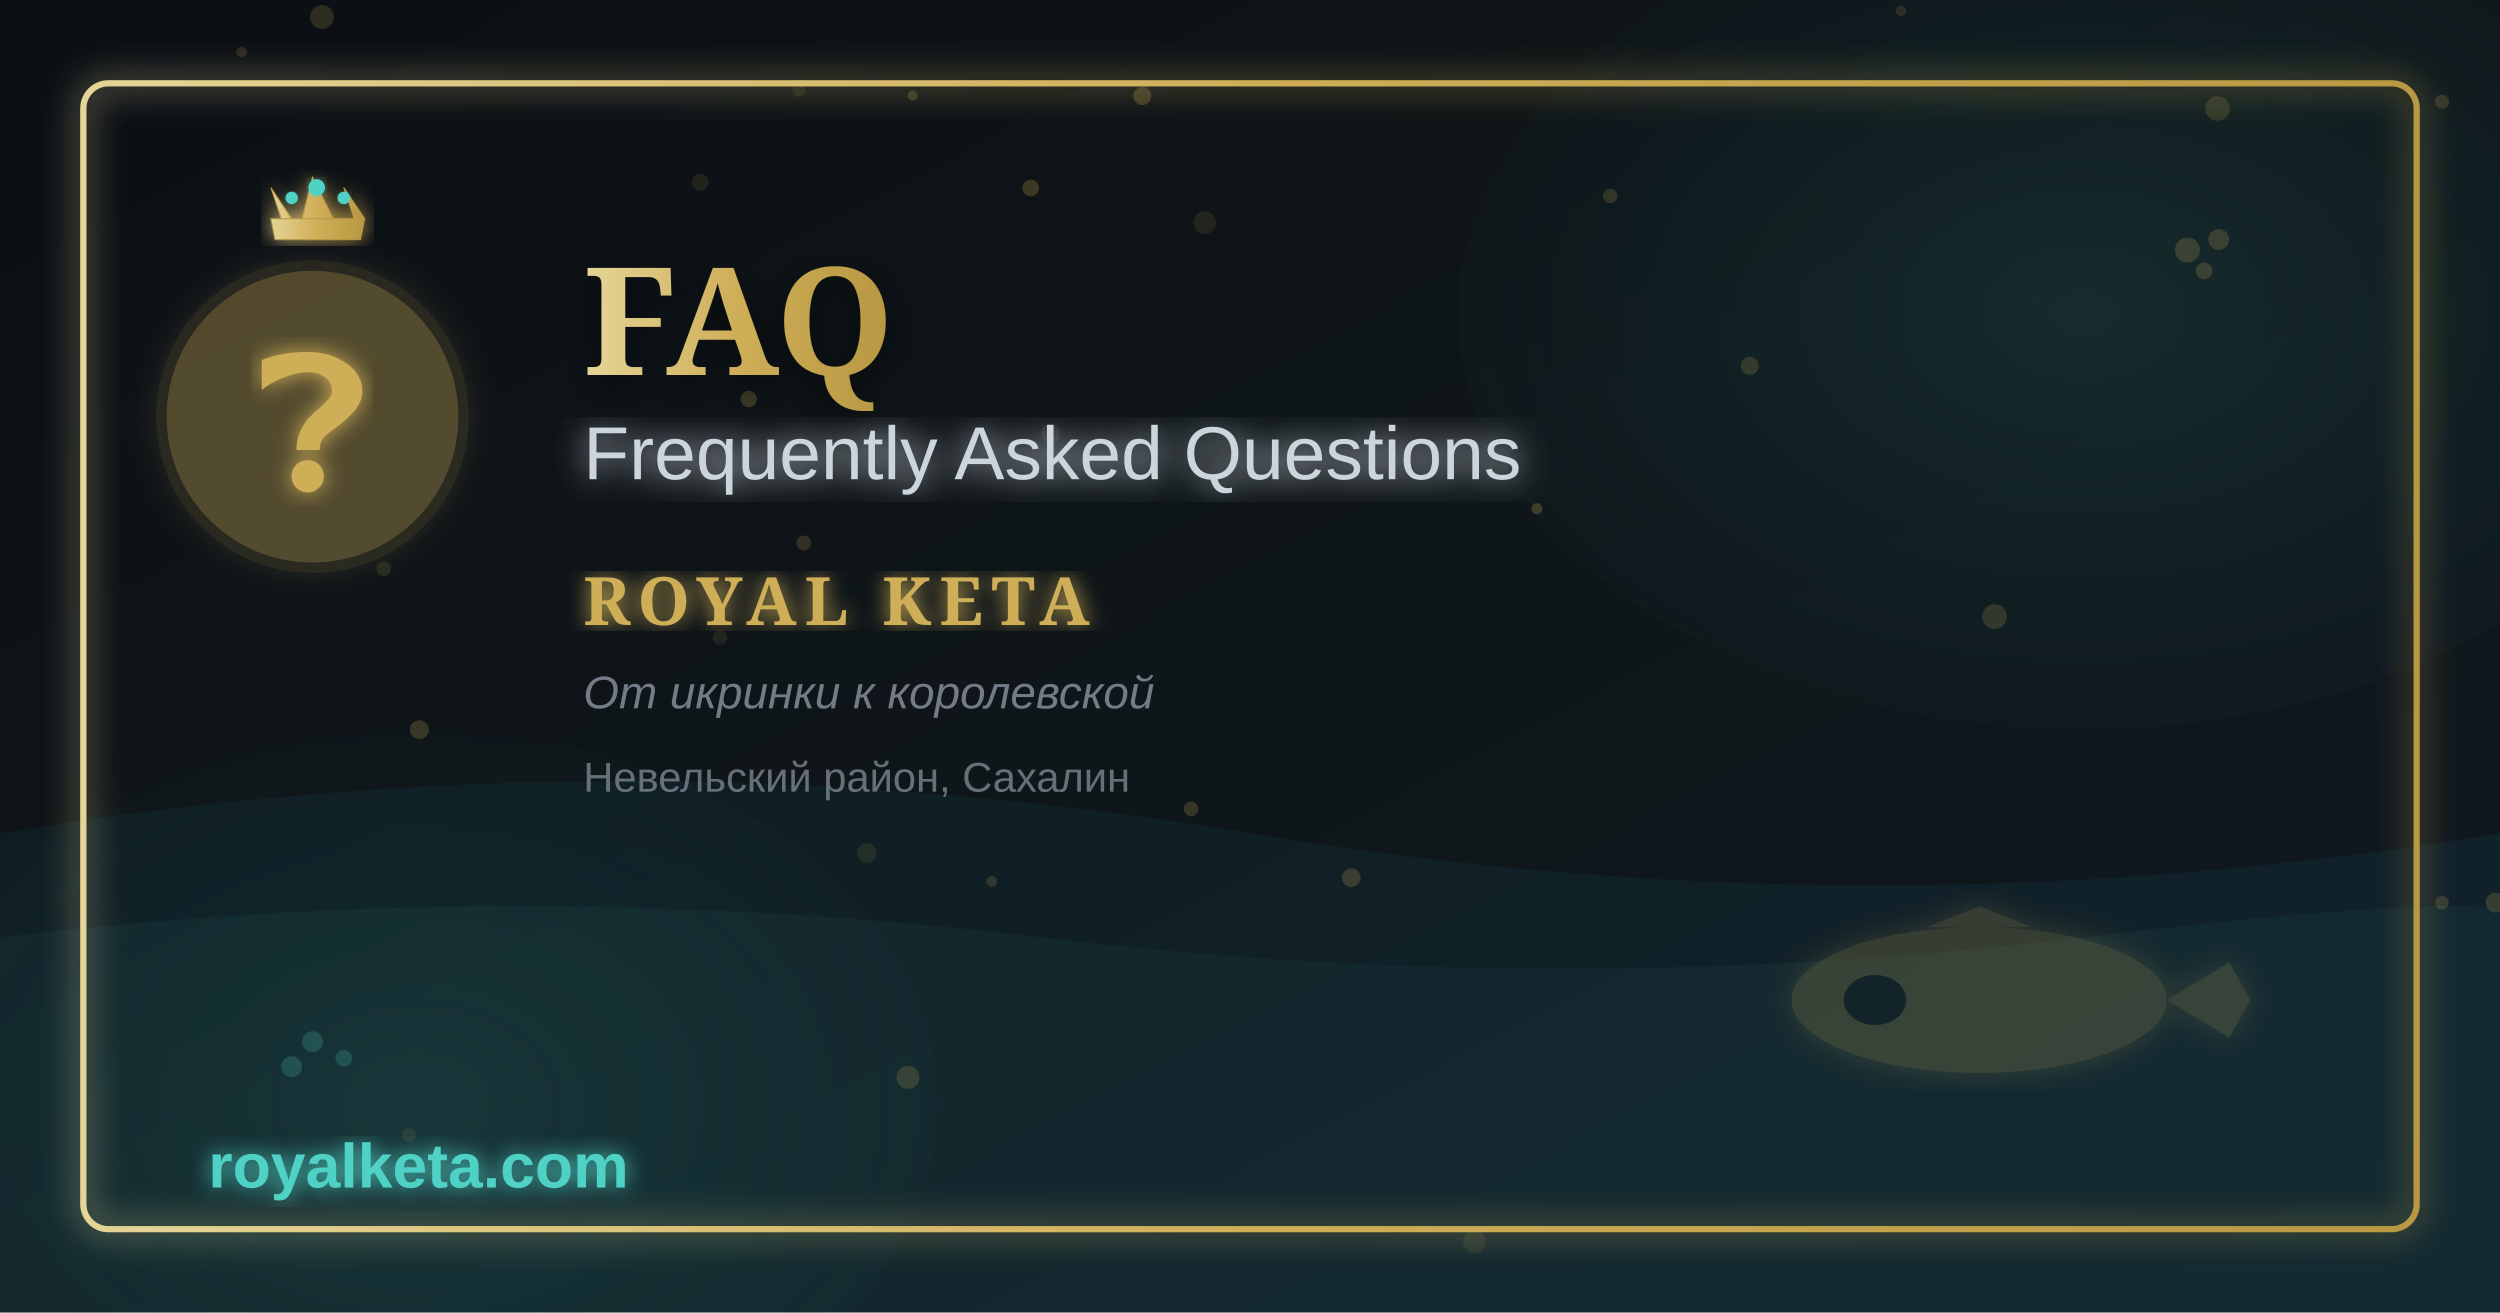
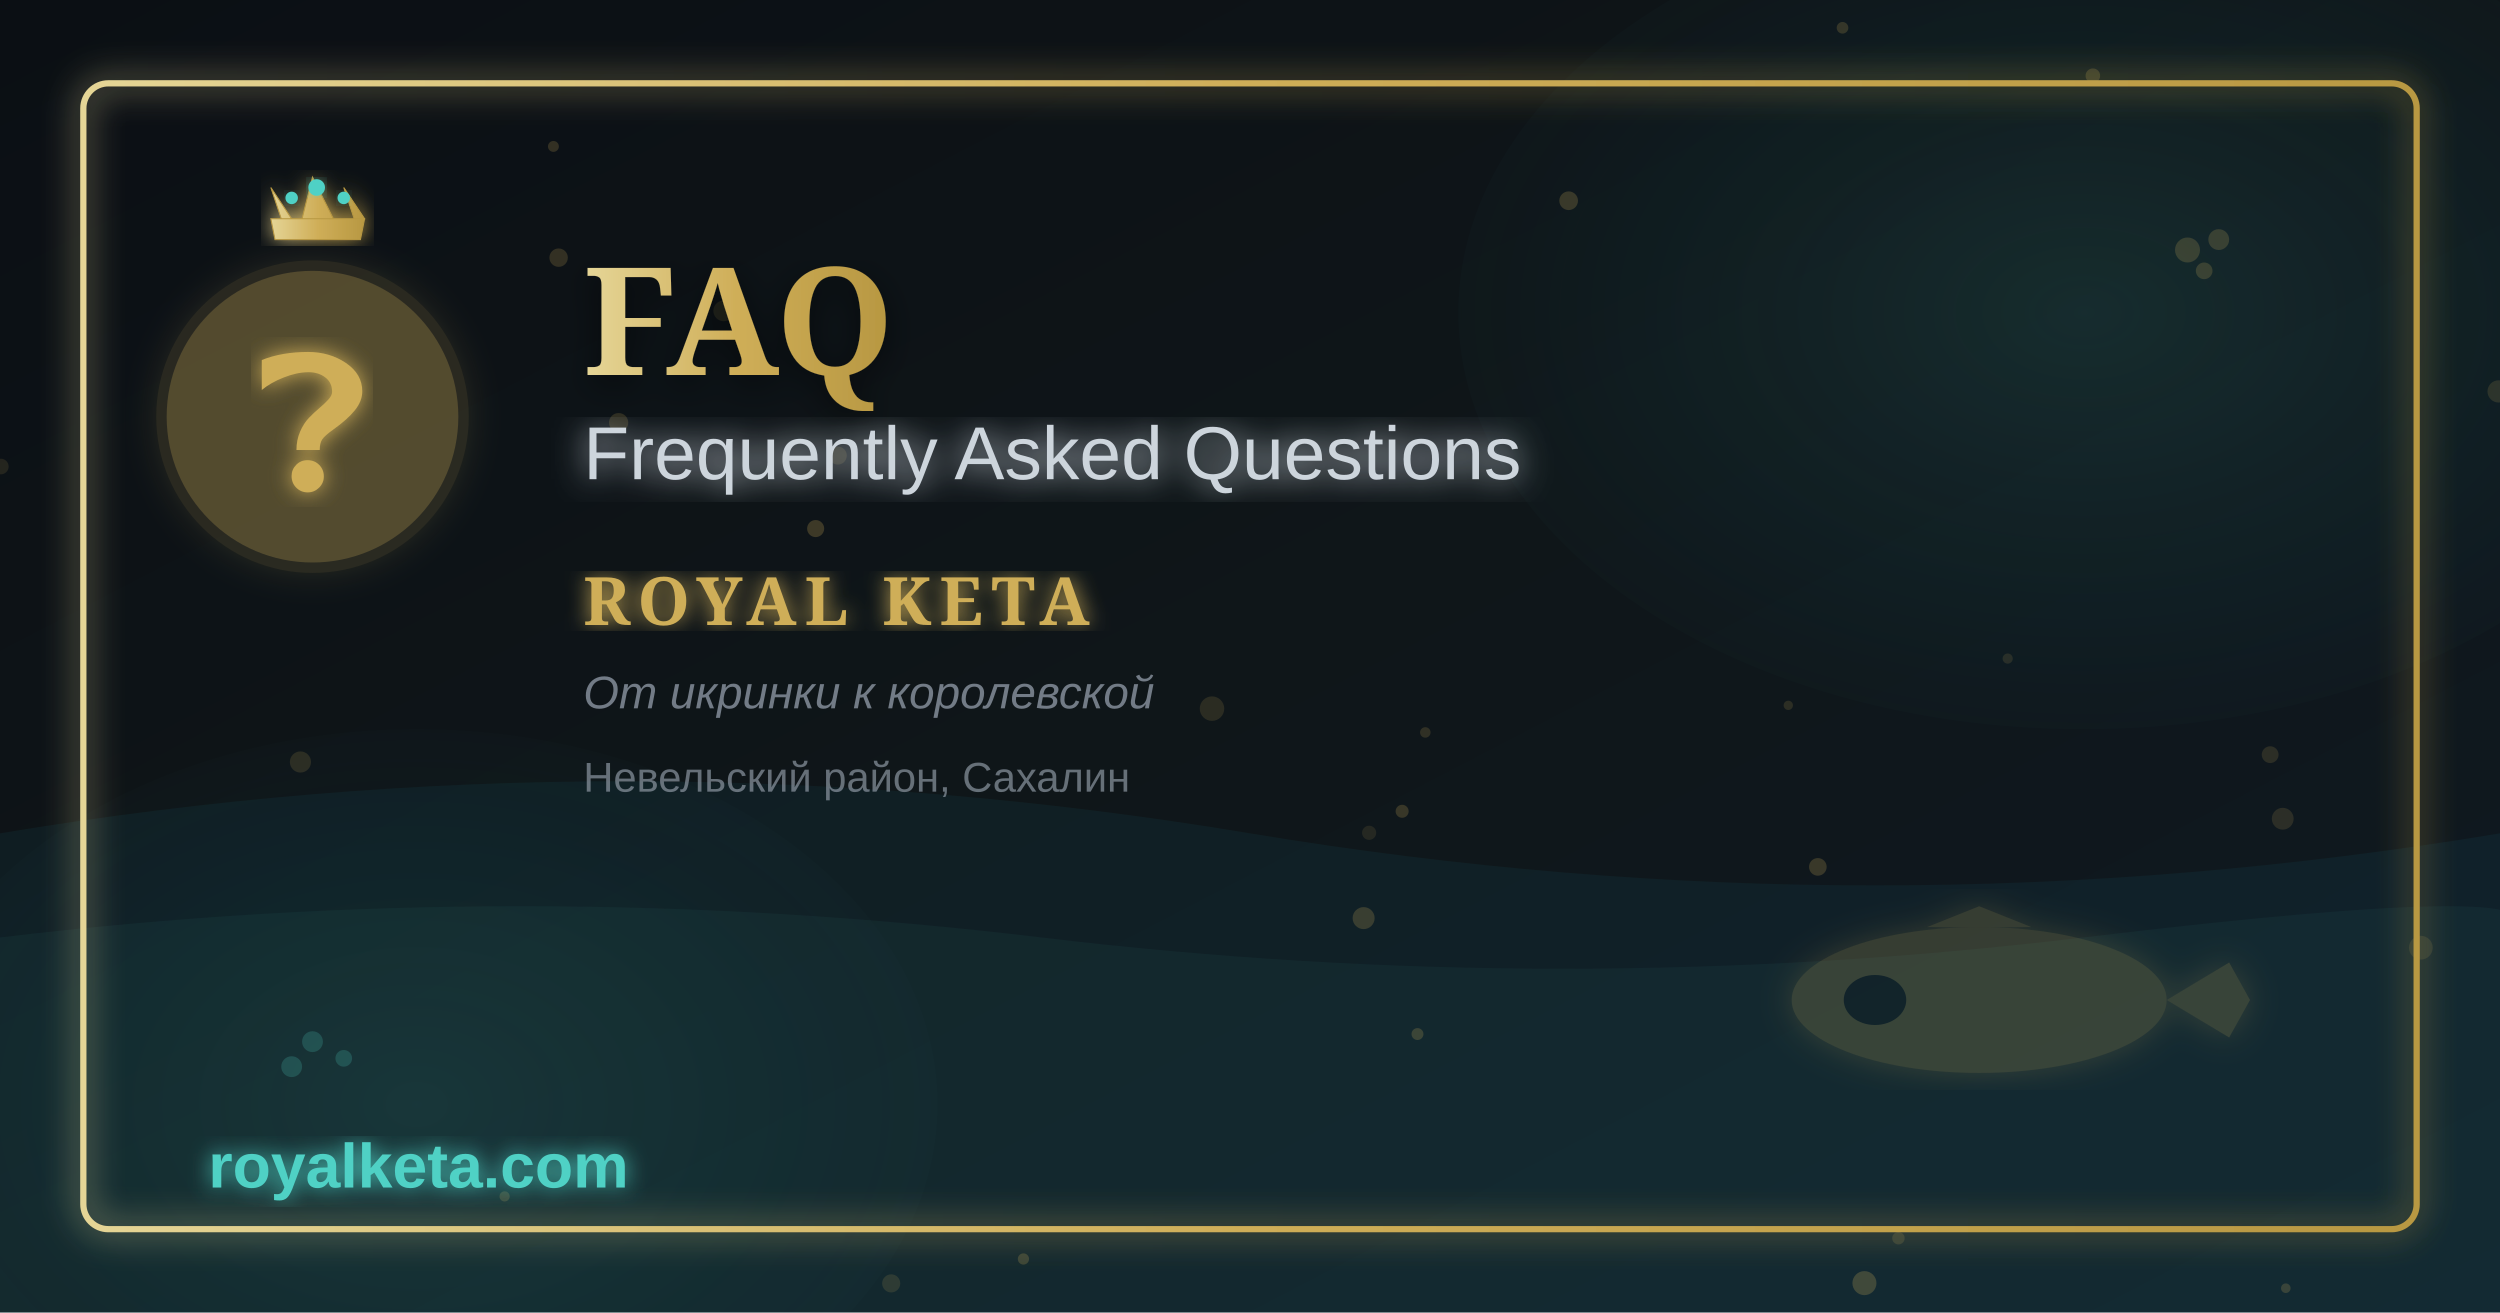
<svg xmlns="http://www.w3.org/2000/svg" width="1200" height="630">
  <defs>
    <linearGradient id="bgGradient" x1="0%" y1="0%" x2="100%" y2="100%">
      <stop offset="0%" style="stop-color:#0B0F14;stop-opacity:1" />
      <stop offset="50%" style="stop-color:#0F1619;stop-opacity:1" />
      <stop offset="100%" style="stop-color:#0F1922;stop-opacity:1" />
    </linearGradient>
    <linearGradient id="goldGradient" x1="0%" y1="0%" x2="100%" y2="0%">
      <stop offset="0%" style="stop-color:#E5D596;stop-opacity:1" />
      <stop offset="50%" style="stop-color:#CFAE58;stop-opacity:1" />
      <stop offset="100%" style="stop-color:#B89842;stop-opacity:1" />
    </linearGradient>
    <radialGradient id="oceanGradient" cx="50%" cy="50%" r="50%">
      <stop offset="0%" style="stop-color:#4FD1C5;stop-opacity:0.3" />
      <stop offset="100%" style="stop-color:#1E90A0;stop-opacity:0.05" />
    </radialGradient>
    <filter id="glow">
      <feGaussianBlur stdDeviation="5" result="coloredBlur" />
      <feMerge>
        <feMergeNode in="coloredBlur" />
        <feMergeNode in="SourceGraphic" />
      </feMerge>
    </filter>
    <filter id="softGlow">
      <feGaussianBlur stdDeviation="8" result="coloredBlur" />
      <feMerge>
        <feMergeNode in="coloredBlur" />
        <feMergeNode in="SourceGraphic" />
      </feMerge>
    </filter>
    <filter id="shadow">
      <feDropShadow dx="0" dy="4" stdDeviation="8" flood-color="#000000" flood-opacity="0.5" />
    </filter>
  </defs>
  <rect width="1200" height="630" fill="url(#bgGradient)" />
  <ellipse cx="1000" cy="150" rx="300" ry="200" fill="url(#oceanGradient)" opacity="0.4" />
  <ellipse cx="200" cy="530" rx="250" ry="180" fill="url(#oceanGradient)" opacity="0.3" />
  <path d="M 0 400 Q 300 350 600 400 T 1200 400 L 1200 630 L 0 630 Z" fill="#1E90A0" opacity="0.08" />
  <path d="M 0 450 Q 250 420 500 450 T 1000 450 T 1200 450 L 1200 630 L 0 630 Z" fill="#4FD1C5" opacity="0.05" />
-   <circle cx="476.056" cy="423.084" r="2.547" fill="#CFAE58" opacity="0.184" />
-   <circle cx="359.404" cy="191.553" r="3.947" fill="#CFAE58" opacity="0.234" />
-   <circle cx="1197.902" cy="433.252" r="4.792" fill="#CFAE58" opacity="0.197" />
-   <circle cx="385.851" cy="260.594" r="3.542" fill="#CFAE58" opacity="0.194" />
-   <circle cx="707.791" cy="596.053" r="5.451" fill="#CFAE58" opacity="0.102" />
-   <circle cx="116.023" cy="24.932" r="2.557" fill="#CFAE58" opacity="0.158" />
-   <circle cx="504.323" cy="208.019" r="4.499" fill="#CFAE58" opacity="0.102" />
-   <circle cx="912.493" cy="5.197" r="2.532" fill="#CFAE58" opacity="0.147" />
-   <circle cx="772.944" cy="94.046" r="3.483" fill="#CFAE58" opacity="0.184" />
-   <circle cx="201.27" cy="350.236" r="4.537" fill="#CFAE58" opacity="0.22" />
-   <circle cx="184.275" cy="273.04" r="3.495" fill="#CFAE58" opacity="0.131" />
-   <circle cx="1172.063" cy="433.333" r="3.259" fill="#CFAE58" opacity="0.178" />
-   <circle cx="648.619" cy="421.311" r="4.473" fill="#CFAE58" opacity="0.214" />
-   <circle cx="1064.434" cy="52.087" r="5.906" fill="#CFAE58" opacity="0.167" />
-   <circle cx="839.899" cy="175.621" r="4.326" fill="#CFAE58" opacity="0.186" />
-   <circle cx="957.387" cy="295.95" r="5.954" fill="#CFAE58" opacity="0.186" />
-   <circle cx="494.726" cy="90.219" r="3.997" fill="#CFAE58" opacity="0.241" />
-   <circle cx="435.807" cy="517.177" r="5.523" fill="#CFAE58" opacity="0.186" />
-   <circle cx="154.519" cy="8.145" r="5.71" fill="#CFAE58" opacity="0.173" />
-   <circle cx="737.727" cy="244.202" r="2.662" fill="#CFAE58" opacity="0.249" />
-   <circle cx="196.332" cy="544.775" r="3.312" fill="#CFAE58" opacity="0.109" />
-   <circle cx="336.149" cy="87.483" r="4.042" fill="#CFAE58" opacity="0.107" />
-   <circle cx="438.078" cy="45.872" r="2.391" fill="#CFAE58" opacity="0.222" />
-   <circle cx="548.313" cy="46.084" r="4.348" fill="#CFAE58" opacity="0.246" />
-   <circle cx="578.307" cy="106.88" r="5.461" fill="#CFAE58" opacity="0.103" />
-   <circle cx="571.747" cy="388.262" r="3.49" fill="#CFAE58" opacity="0.208" />
-   <circle cx="416.044" cy="409.424" r="4.755" fill="#CFAE58" opacity="0.102" />
-   <circle cx="345.543" cy="305.913" r="3.459" fill="#CFAE58" opacity="0.103" />
-   <circle cx="383.437" cy="43.374" r="3.037" fill="#CFAE58" opacity="0.1" />
-   <circle cx="1172.16" cy="48.822" r="3.404" fill="#CFAE58" opacity="0.179" />
+   <circle cx="1097.184" cy="618.34" r="2.296" fill="#CFAE58" opacity="0.207" />
+   <circle cx="491.25" cy="604.311" r="2.695" fill="#CFAE58" opacity="0.217" />
+   <circle cx="1095.711" cy="392.988" r="5.234" fill="#CFAE58" opacity="0.149" />
+   <circle cx="684.152" cy="351.569" r="2.521" fill="#CFAE58" opacity="0.174" />
+   <circle cx="1199.332" cy="187.882" r="5.338" fill="#CFAE58" opacity="0.15" />
+   <circle cx="884.407" cy="13.339" r="2.788" fill="#CFAE58" opacity="0.198" />
+   <circle cx="680.392" cy="496.345" r="2.863" fill="#CFAE58" opacity="0.212" />
+   <circle cx="654.541" cy="440.693" r="5.285" fill="#CFAE58" opacity="0.212" />
+   <circle cx="963.69" cy="316.115" r="2.44" fill="#CFAE58" opacity="0.136" />
+   <circle cx="427.774" cy="616.03" r="4.343" fill="#CFAE58" opacity="0.148" />
+   <circle cx="1161.999" cy="454.895" r="5.7" fill="#CFAE58" opacity="0.128" />
+   <circle cx="581.761" cy="340.144" r="5.876" fill="#CFAE58" opacity="0.148" />
+   <circle cx="894.929" cy="615.897" r="5.768" fill="#CFAE58" opacity="0.239" />
+   <circle cx="858.378" cy="338.561" r="2.237" fill="#CFAE58" opacity="0.149" />
+   <circle cx="657.185" cy="399.742" r="3.39" fill="#CFAE58" opacity="0.118" />
+   <circle cx="0.401" cy="223.935" r="3.748" fill="#CFAE58" opacity="0.123" />
+   <circle cx="402.141" cy="218.67" r="4.322" fill="#CFAE58" opacity="0.137" />
+   <circle cx="673.025" cy="389.418" r="3.126" fill="#CFAE58" opacity="0.213" />
+   <circle cx="268.141" cy="123.676" r="4.419" fill="#CFAE58" opacity="0.194" />
+   <circle cx="347.376" cy="149.21" r="4.971" fill="#CFAE58" opacity="0.132" />
+   <circle cx="1004.573" cy="36.349" r="3.499" fill="#CFAE58" opacity="0.209" />
+   <circle cx="752.953" cy="96.352" r="4.484" fill="#CFAE58" opacity="0.218" />
+   <circle cx="911.251" cy="594.342" r="2.991" fill="#CFAE58" opacity="0.156" />
+   <circle cx="144.21" cy="365.758" r="5.077" fill="#CFAE58" opacity="0.149" />
+   <circle cx="296.94" cy="202.867" r="4.62" fill="#CFAE58" opacity="0.178" />
+   <circle cx="391.511" cy="253.714" r="4.095" fill="#CFAE58" opacity="0.244" />
+   <circle cx="872.564" cy="416.105" r="4.232" fill="#CFAE58" opacity="0.22" />
+   <circle cx="265.642" cy="70.287" r="2.621" fill="#CFAE58" opacity="0.198" />
+   <circle cx="242.211" cy="574.267" r="2.445" fill="#CFAE58" opacity="0.192" />
+   <circle cx="1089.679" cy="362.241" r="4.034" fill="#CFAE58" opacity="0.152" />
  <rect x="40" y="40" width="1120" height="550" fill="none" stroke="url(#goldGradient)" stroke-width="3" rx="12" filter="url(#softGlow)" />
  <circle cx="150" cy="200" r="75" fill="#CFAE58" opacity="0.15" filter="url(#softGlow)" />
  <circle cx="150" cy="200" r="70" fill="#CFAE58" opacity="0.25" />
  <text x="150" y="235" font-size="90" text-anchor="middle" fill="#CFAE58" filter="url(#glow)">❓</text>
  <g transform="translate(100, 70)">
    <path d="M 30 20 L 40 35 L 35 35 Z M 50 15 L 60 35 L 45 35 Z M 65 20 L 75 35 L 70 35 Z M 30 35 L 75 35 L 73 45 L 32 45 Z" fill="url(#goldGradient)" filter="url(#glow)" stroke="#B89842" stroke-width="0.5" />
    <circle cx="40" cy="25" r="3" fill="#4FD1C5" filter="url(#glow)" />
    <circle cx="52" cy="20" r="4" fill="#4FD1C5" filter="url(#glow)" />
    <circle cx="65" cy="25" r="3" fill="#4FD1C5" filter="url(#glow)" />
  </g>
  <text x="280" y="180" font-family="Georgia, serif" font-size="72" font-weight="bold" fill="url(#goldGradient)" filter="url(#shadow)">FAQ</text>
  <text x="280" y="230" font-family="Arial, sans-serif" font-size="36" fill="#D6DEE6" opacity="0.95" filter="url(#softGlow)">Frequently Asked Questions</text>
  <text x="280" y="300" font-family="Georgia, serif" font-size="32" font-weight="bold" fill="#CFAE58" letter-spacing="4" filter="url(#glow)">ROYAL KETA</text>
  <text x="280" y="340" font-family="Arial, sans-serif" font-size="22" font-style="italic" fill="#8B95A1" opacity="0.8">От икринки к королевской</text>
  <text x="280" y="380" font-family="Arial, sans-serif" font-size="20" fill="#8B95A1" opacity="0.7">Невельский район, Сахалин</text>
  <text x="100" y="570" font-family="Arial, sans-serif" font-size="30" font-weight="bold" fill="#4FD1C5" filter="url(#glow)">royalketa.com</text>
  <g transform="translate(950, 480)" opacity="0.2" filter="url(#softGlow)">
    <ellipse cx="0" cy="0" rx="90" ry="35" fill="#CFAE58" />
    <path d="M 90 0 L 120 -18 L 130 0 L 120 18 Z" fill="#CFAE58" />
    <path d="M -25 -35 L 0 -45 L 25 -35 Z" fill="#CFAE58" />
    <ellipse cx="-50" cy="0" rx="15" ry="12" fill="#0B0F14" />
  </g>
  <g opacity="0.2">
    <circle cx="1050" cy="120" r="6" fill="#CFAE58" />
    <circle cx="1065" cy="115" r="5" fill="#CFAE58" />
    <circle cx="1058" cy="130" r="4" fill="#CFAE58" />
    <circle cx="150" cy="500" r="5" fill="#4FD1C5" />
    <circle cx="165" cy="508" r="4" fill="#4FD1C5" />
    <circle cx="140" cy="512" r="5" fill="#4FD1C5" />
  </g>
</svg>
